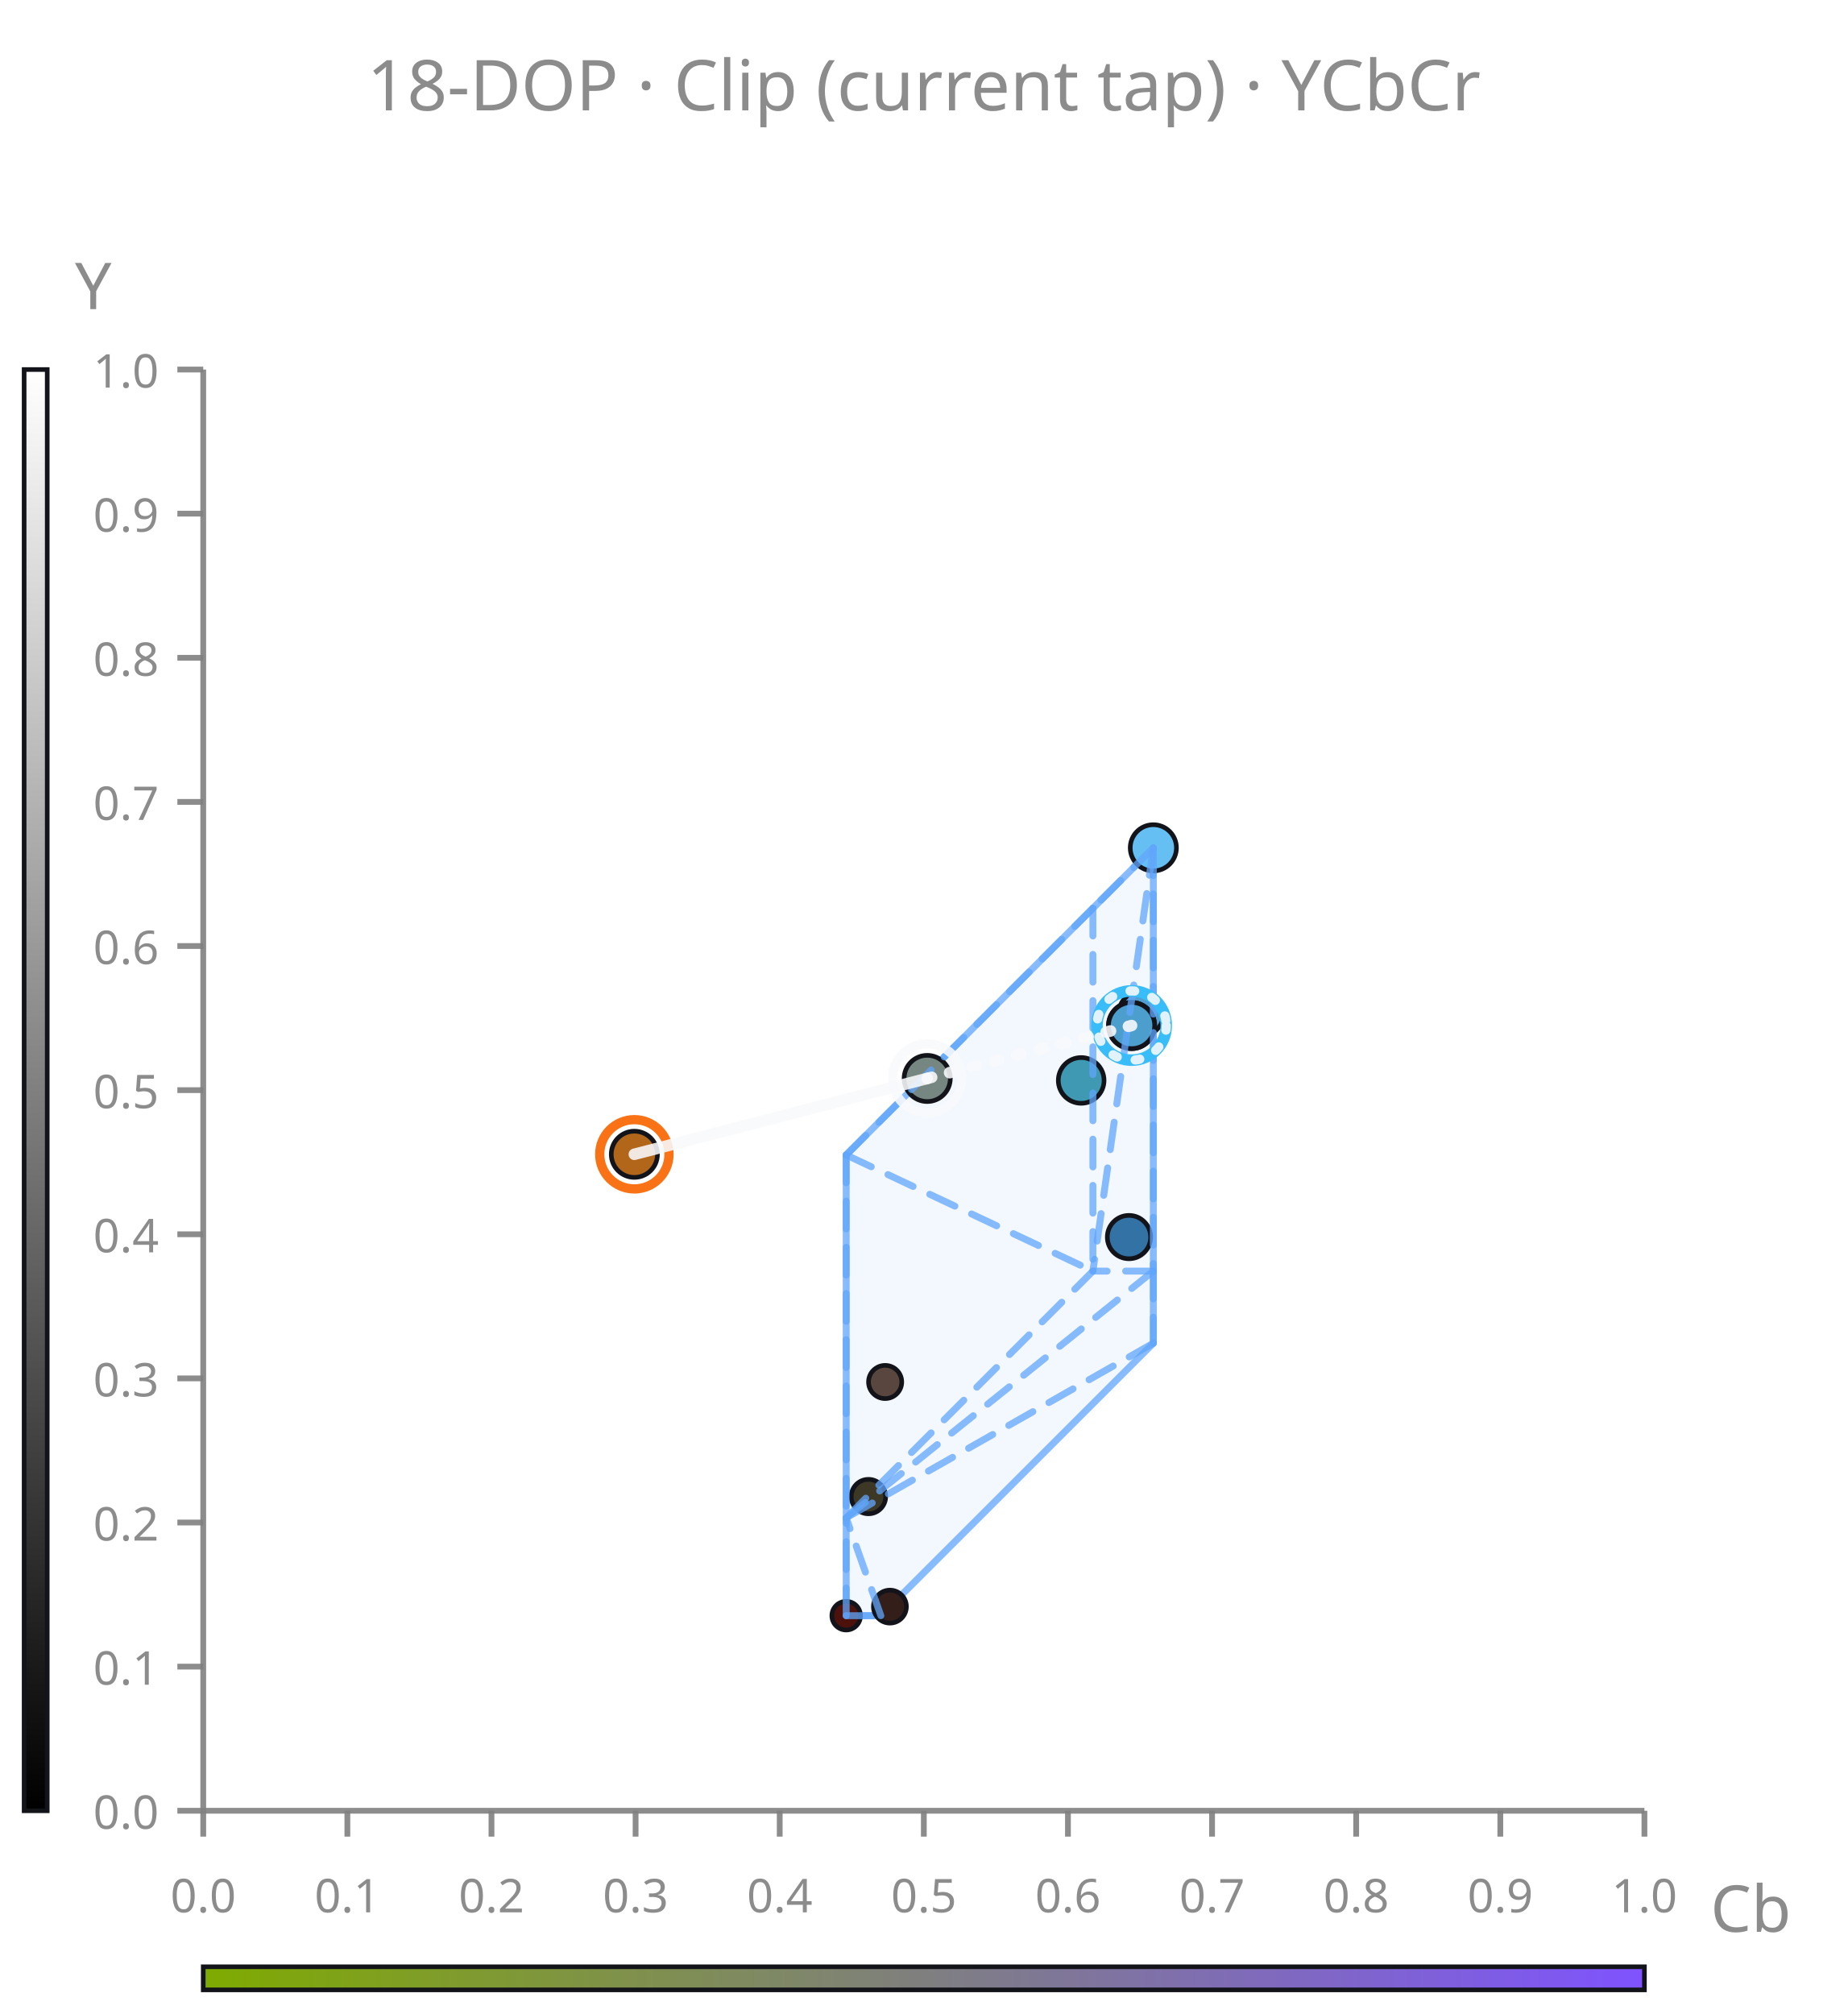
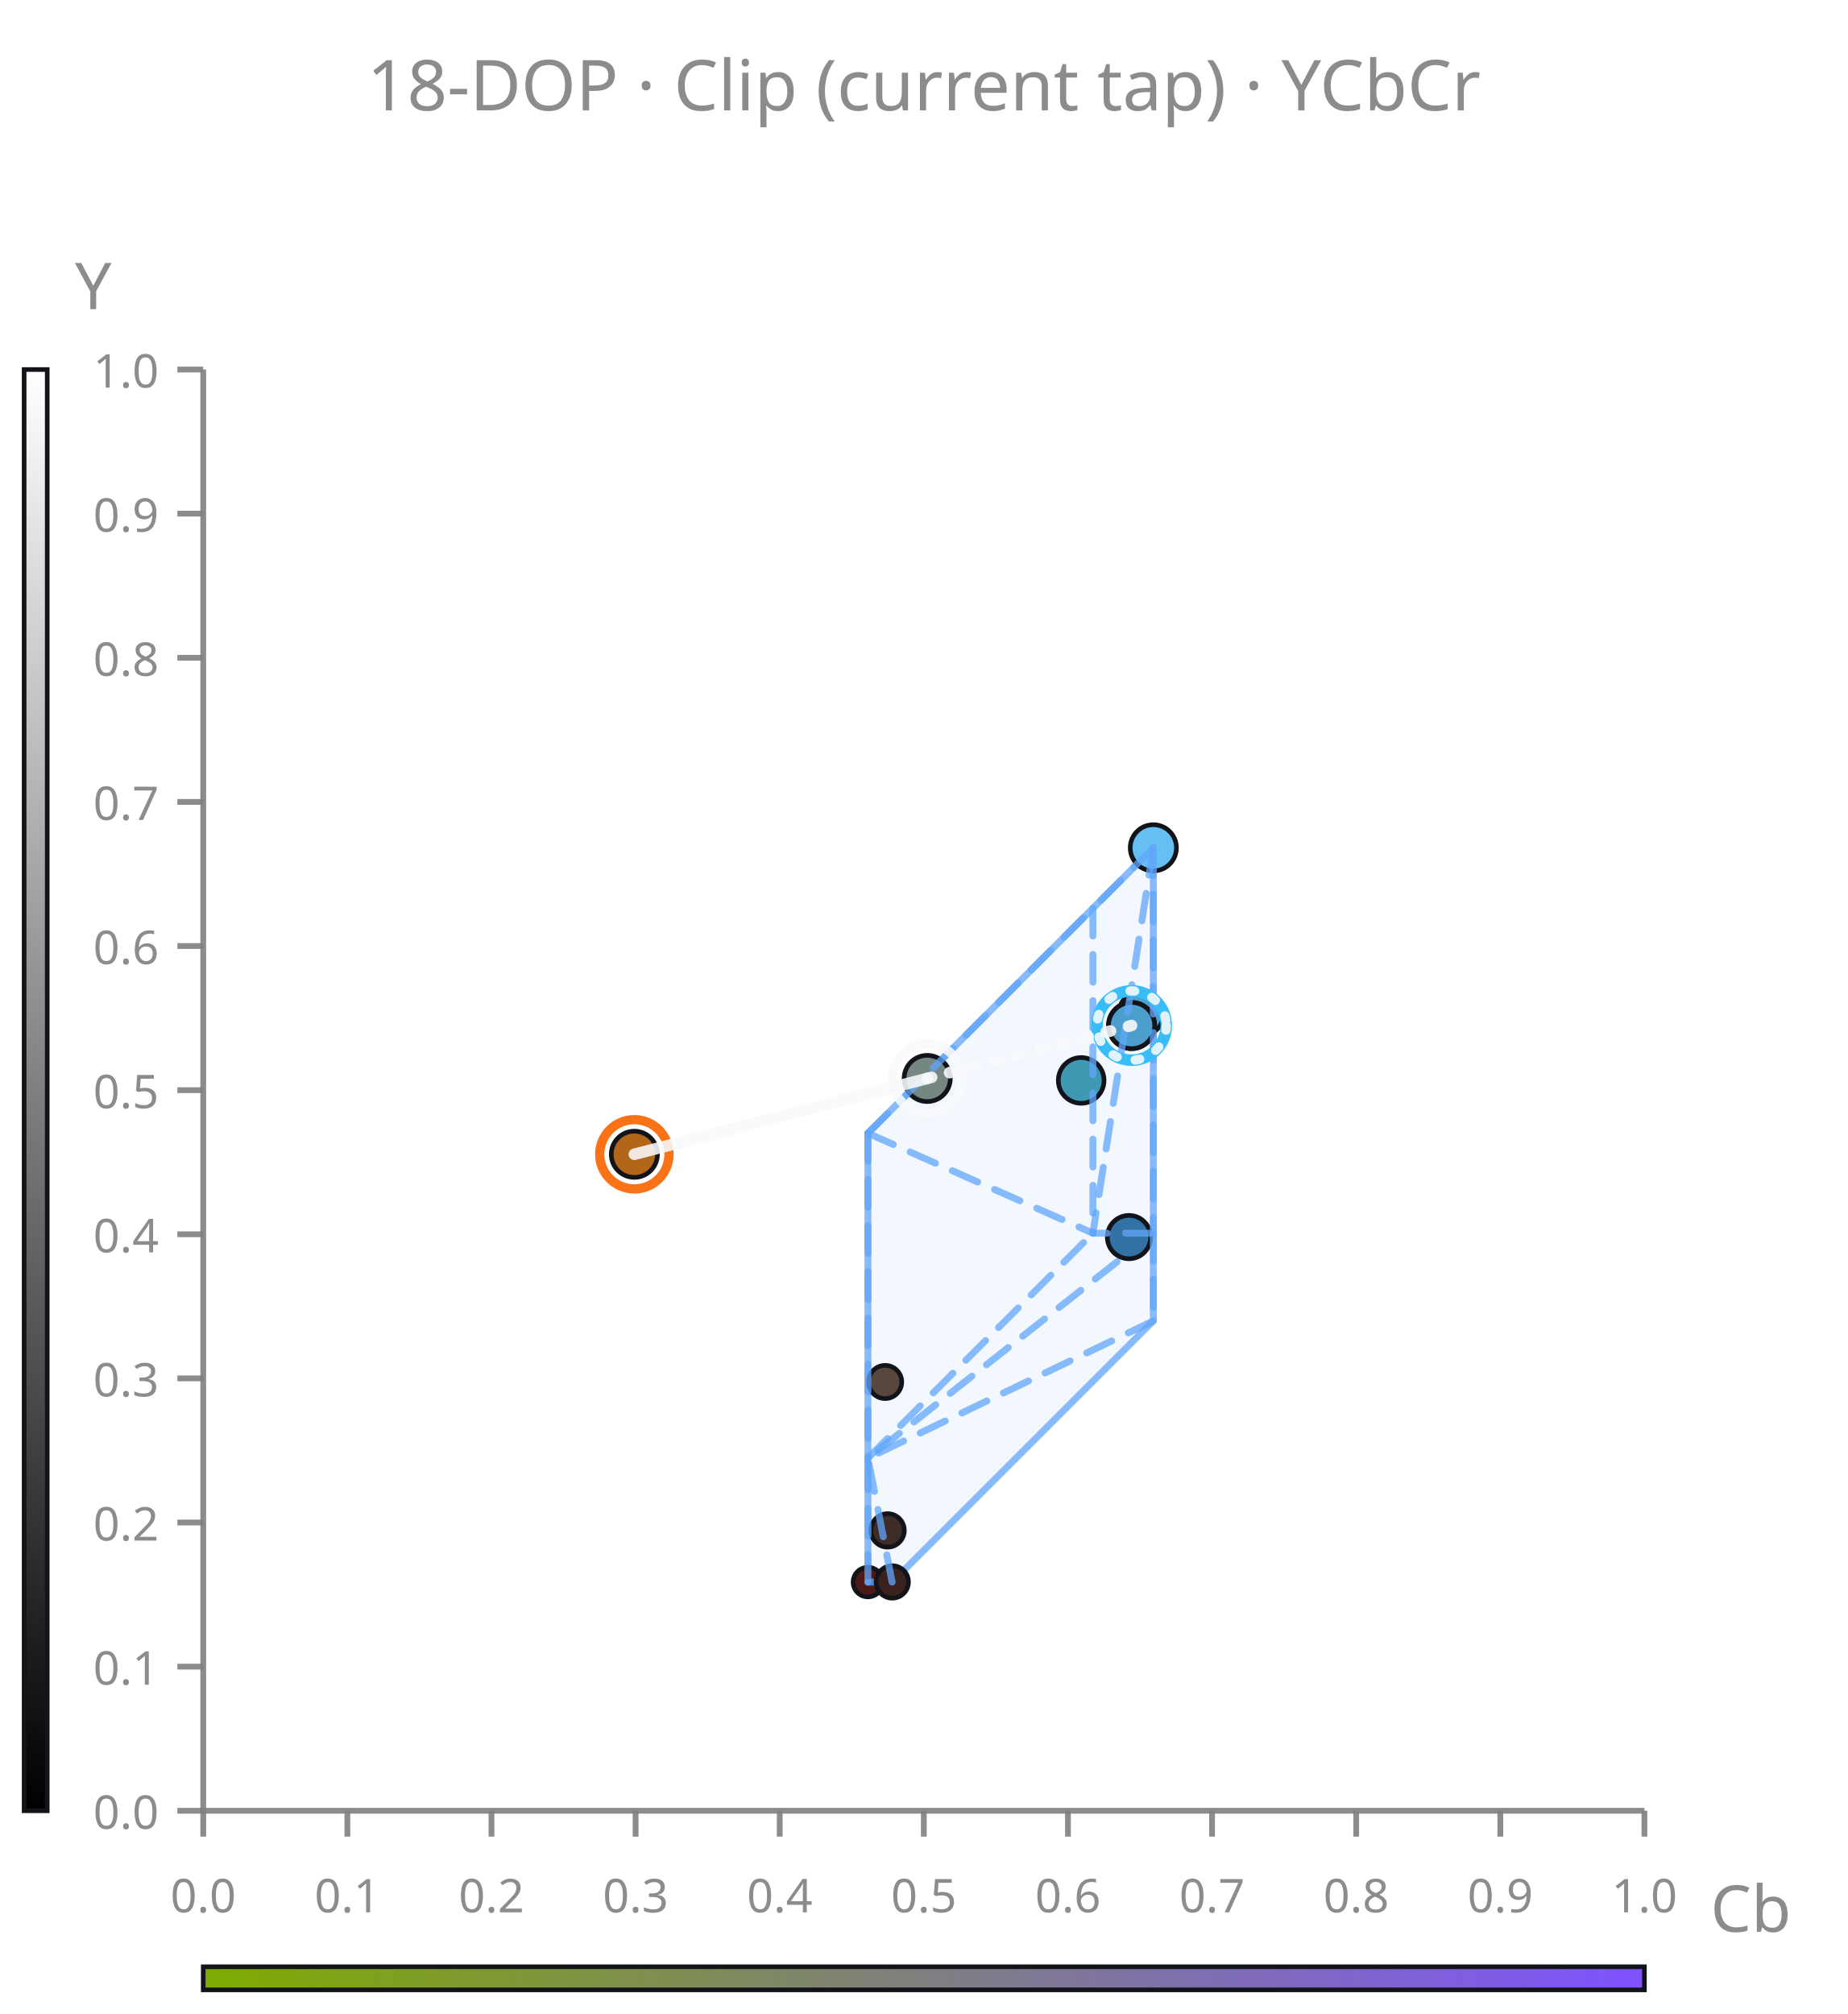
<svg xmlns="http://www.w3.org/2000/svg" baseProfile="full" height="436.0px" version="1.1" viewBox="0,0,400.0,436.0" width="400.0px">
  <defs>
    <linearGradient gradientUnits="userSpaceOnUse" id="plotGradY_1_2_4" x1="7.724" x2="7.724" y1="80" y2="392.0">
      <stop offset="0" stop-color="rgb(255,255,255)" />
      <stop offset="1" stop-color="rgb(0,0,0)" />
    </linearGradient>
    <linearGradient gradientUnits="userSpaceOnUse" id="plotGradX_1_2_4" x1="44.0" x2="356" y1="428.276" y2="428.276">
      <stop offset="0" stop-color="rgb(127,171,0)" />
      <stop offset="1" stop-color="rgb(127,83,255)" />
    </linearGradient>
  </defs>
  <g class="layer_bg" />
  <g class="layer_boundary">
-     <polygon fill="rgba(59,130,246,0.06)" points="183.192,349.771 190.697,349.771 249.685,290.784 249.685,183.537 183.192,250.03" stroke="rgba(96,165,250,0.75)" stroke-linejoin="round" stroke-width="1.5" />
+     <polygon fill="rgba(59,130,246,0.06)" points="187.897,342.498 193.136,342.498 249.685,285.95 249.685,183.537 187.897,245.325" stroke="rgba(96,165,250,0.75)" stroke-linejoin="round" stroke-width="1.5" />
  </g>
  <g class="layer_axes">
    <line fill="none" stroke="rgba(128,128,128,0.9)" stroke-width="1.25" x1="44.0" x2="356" y1="392.0" y2="392.0" />
    <line fill="none" stroke="rgba(128,128,128,0.9)" stroke-width="1.25" x1="44.0" x2="44.0" y1="392.0" y2="80" />
    <line fill="none" stroke="rgba(128,128,128,0.9)" stroke-width="1.25" x1="44.0" x2="44.0" y1="392.0" y2="397.6" />
    <text dominant-baseline="hanging" fill="rgba(128,128,128,0.9)" font-family="sans-serif" font-size="10.08" text-anchor="middle" x="44.0" y="406.168">0.0</text>
    <line fill="none" stroke="rgba(128,128,128,0.9)" stroke-width="1.25" x1="75.2" x2="75.2" y1="392.0" y2="397.6" />
    <text dominant-baseline="hanging" fill="rgba(128,128,128,0.9)" font-family="sans-serif" font-size="10.08" text-anchor="middle" x="75.2" y="406.168">0.1</text>
    <line fill="none" stroke="rgba(128,128,128,0.9)" stroke-width="1.25" x1="106.4" x2="106.4" y1="392.0" y2="397.6" />
    <text dominant-baseline="hanging" fill="rgba(128,128,128,0.9)" font-family="sans-serif" font-size="10.08" text-anchor="middle" x="106.4" y="406.168">0.2</text>
    <line fill="none" stroke="rgba(128,128,128,0.9)" stroke-width="1.25" x1="137.6" x2="137.6" y1="392.0" y2="397.6" />
    <text dominant-baseline="hanging" fill="rgba(128,128,128,0.9)" font-family="sans-serif" font-size="10.08" text-anchor="middle" x="137.6" y="406.168">0.3</text>
    <line fill="none" stroke="rgba(128,128,128,0.9)" stroke-width="1.25" x1="168.8" x2="168.8" y1="392.0" y2="397.6" />
    <text dominant-baseline="hanging" fill="rgba(128,128,128,0.9)" font-family="sans-serif" font-size="10.08" text-anchor="middle" x="168.8" y="406.168">0.4</text>
    <line fill="none" stroke="rgba(128,128,128,0.9)" stroke-width="1.25" x1="200" x2="200" y1="392.0" y2="397.6" />
    <text dominant-baseline="hanging" fill="rgba(128,128,128,0.9)" font-family="sans-serif" font-size="10.08" text-anchor="middle" x="200" y="406.168">0.5</text>
    <line fill="none" stroke="rgba(128,128,128,0.9)" stroke-width="1.25" x1="231.2" x2="231.2" y1="392.0" y2="397.6" />
    <text dominant-baseline="hanging" fill="rgba(128,128,128,0.9)" font-family="sans-serif" font-size="10.08" text-anchor="middle" x="231.2" y="406.168">0.6</text>
    <line fill="none" stroke="rgba(128,128,128,0.9)" stroke-width="1.25" x1="262.4" x2="262.4" y1="392.0" y2="397.6" />
    <text dominant-baseline="hanging" fill="rgba(128,128,128,0.9)" font-family="sans-serif" font-size="10.08" text-anchor="middle" x="262.4" y="406.168">0.7</text>
    <line fill="none" stroke="rgba(128,128,128,0.9)" stroke-width="1.25" x1="293.6" x2="293.6" y1="392.0" y2="397.6" />
    <text dominant-baseline="hanging" fill="rgba(128,128,128,0.9)" font-family="sans-serif" font-size="10.08" text-anchor="middle" x="293.6" y="406.168">0.8</text>
    <line fill="none" stroke="rgba(128,128,128,0.9)" stroke-width="1.25" x1="324.8" x2="324.8" y1="392.0" y2="397.6" />
    <text dominant-baseline="hanging" fill="rgba(128,128,128,0.9)" font-family="sans-serif" font-size="10.08" text-anchor="middle" x="324.8" y="406.168">0.9</text>
    <line fill="none" stroke="rgba(128,128,128,0.9)" stroke-width="1.25" x1="356" x2="356" y1="392.0" y2="397.6" />
    <text dominant-baseline="hanging" fill="rgba(128,128,128,0.9)" font-family="sans-serif" font-size="10.08" text-anchor="middle" x="356" y="406.168">1.0</text>
    <line fill="none" stroke="rgba(128,128,128,0.9)" stroke-width="1.25" x1="44.0" x2="38.4" y1="392.0" y2="392.0" />
    <text dominant-baseline="central" fill="rgba(128,128,128,0.9)" font-family="sans-serif" font-size="10.08" text-anchor="end" x="34.4" y="392.0">0.0</text>
    <line fill="none" stroke="rgba(128,128,128,0.9)" stroke-width="1.25" x1="44.0" x2="38.4" y1="360.8" y2="360.8" />
    <text dominant-baseline="central" fill="rgba(128,128,128,0.9)" font-family="sans-serif" font-size="10.08" text-anchor="end" x="34.4" y="360.8">0.1</text>
    <line fill="none" stroke="rgba(128,128,128,0.9)" stroke-width="1.25" x1="44.0" x2="38.4" y1="329.6" y2="329.6" />
    <text dominant-baseline="central" fill="rgba(128,128,128,0.9)" font-family="sans-serif" font-size="10.08" text-anchor="end" x="34.4" y="329.6">0.2</text>
    <line fill="none" stroke="rgba(128,128,128,0.9)" stroke-width="1.25" x1="44.0" x2="38.4" y1="298.4" y2="298.4" />
    <text dominant-baseline="central" fill="rgba(128,128,128,0.9)" font-family="sans-serif" font-size="10.08" text-anchor="end" x="34.4" y="298.4">0.3</text>
    <line fill="none" stroke="rgba(128,128,128,0.9)" stroke-width="1.25" x1="44.0" x2="38.4" y1="267.2" y2="267.2" />
    <text dominant-baseline="central" fill="rgba(128,128,128,0.9)" font-family="sans-serif" font-size="10.08" text-anchor="end" x="34.4" y="267.2">0.4</text>
    <line fill="none" stroke="rgba(128,128,128,0.9)" stroke-width="1.25" x1="44.0" x2="38.4" y1="236" y2="236" />
    <text dominant-baseline="central" fill="rgba(128,128,128,0.9)" font-family="sans-serif" font-size="10.08" text-anchor="end" x="34.4" y="236">0.5</text>
    <line fill="none" stroke="rgba(128,128,128,0.9)" stroke-width="1.25" x1="44.0" x2="38.4" y1="204.8" y2="204.8" />
    <text dominant-baseline="central" fill="rgba(128,128,128,0.9)" font-family="sans-serif" font-size="10.08" text-anchor="end" x="34.4" y="204.8">0.6</text>
    <line fill="none" stroke="rgba(128,128,128,0.9)" stroke-width="1.25" x1="44.0" x2="38.4" y1="173.6" y2="173.6" />
    <text dominant-baseline="central" fill="rgba(128,128,128,0.9)" font-family="sans-serif" font-size="10.08" text-anchor="end" x="34.4" y="173.6">0.7</text>
    <line fill="none" stroke="rgba(128,128,128,0.9)" stroke-width="1.25" x1="44.0" x2="38.4" y1="142.4" y2="142.4" />
    <text dominant-baseline="central" fill="rgba(128,128,128,0.9)" font-family="sans-serif" font-size="10.08" text-anchor="end" x="34.4" y="142.4">0.8</text>
    <line fill="none" stroke="rgba(128,128,128,0.9)" stroke-width="1.25" x1="44.0" x2="38.4" y1="111.2" y2="111.2" />
    <text dominant-baseline="central" fill="rgba(128,128,128,0.9)" font-family="sans-serif" font-size="10.08" text-anchor="end" x="34.4" y="111.2">0.9</text>
    <line fill="none" stroke="rgba(128,128,128,0.9)" stroke-width="1.25" x1="44.0" x2="38.4" y1="80" y2="80" />
    <text dominant-baseline="central" fill="rgba(128,128,128,0.9)" font-family="sans-serif" font-size="10.08" text-anchor="end" x="34.4" y="80">1.0</text>
    <text fill="rgba(128,128,128,0.9)" font-family="sans-serif" font-size="14" x="370.3" y="418.208">Cb</text>
    <text fill="rgba(128,128,128,0.9)" font-family="sans-serif" font-size="14" x="16.224" y="66.928">Y</text>
    <rect fill="url(#plotGradY_1_2_4) none" height="312" shape-rendering="geometricPrecision" stroke="rgba(18,20,26,1.0)" stroke-width="1.0" width="5.0" x="5.224" y="80" />
    <rect fill="url(#plotGradX_1_2_4) none" height="5.0" shape-rendering="geometricPrecision" stroke="rgba(18,20,26,1.0)" stroke-width="1.0" width="312" x="44.0" y="425.776" />
  </g>
  <g class="layer_dots">
    <circle cx="137.332" cy="249.884" fill="rgb(178,102,25)" r="5.0" stroke="rgba(18,20,26,1.0)" stroke-width="1.0" />
-     <circle cx="183.192" cy="349.771" fill="rgb(76,17,10)" r="3.1" stroke="rgba(18,20,26,1.0)" stroke-width="1.0" />
-     <line fill="none" stroke="rgba(96,165,250,0.75)" stroke-dasharray="6,4" stroke-linecap="round" stroke-width="1.5" x1="183.192" x2="190.697" y1="349.771" y2="349.771" />
-     <circle cx="192.66" cy="347.808" fill="rgb(51,30,25)" r="3.567" stroke="rgba(18,20,26,1.0)" stroke-width="1.0" />
+     <circle cx="187.897" cy="342.498" fill="rgb(76,25,22)" r="3.203" stroke="rgba(18,20,26,1.0)" stroke-width="1.0" />
+     <line fill="none" stroke="rgba(96,165,250,0.75)" stroke-dasharray="6,4" stroke-linecap="round" stroke-width="1.5" x1="187.897" x2="193.136" y1="342.498" y2="342.498" />
+     <circle cx="193.167" cy="342.467" fill="rgb(58,33,30)" r="3.51" stroke="rgba(18,20,26,1.0)" stroke-width="1.0" />
    <circle cx="191.625" cy="299.177" fill="rgb(89,71,63)" r="3.593" stroke="rgba(18,20,26,1.0)" stroke-width="1.0" />
-     <circle cx="188.013" cy="323.984" fill="rgb(61,56,38)" r="3.727" stroke="rgba(18,20,26,1.0)" stroke-width="1.0" />
-     <line fill="none" stroke="rgba(96,165,250,0.75)" stroke-dasharray="6,4" stroke-linecap="round" stroke-width="1.5" x1="183.192" x2="183.192" y1="349.771" y2="328.585" />
-     <line fill="none" stroke="rgba(96,165,250,0.75)" stroke-dasharray="6,4" stroke-linecap="round" stroke-width="1.5" x1="190.697" x2="183.192" y1="349.771" y2="328.585" />
-     <line fill="none" stroke="rgba(96,165,250,0.75)" stroke-dasharray="6,4" stroke-linecap="round" stroke-width="1.5" x1="183.192" x2="183.192" y1="250.03" y2="328.585" />
+     <circle cx="192.152" cy="331.31" fill="rgb(61,45,38)" r="3.623" stroke="rgba(18,20,26,1.0)" stroke-width="1.0" />
+     <line fill="none" stroke="rgba(96,165,250,0.75)" stroke-dasharray="6,4" stroke-linecap="round" stroke-width="1.5" x1="193.136" x2="187.897" y1="342.498" y2="315.673" />
+     <line fill="none" stroke="rgba(96,165,250,0.75)" stroke-dasharray="6,4" stroke-linecap="round" stroke-width="1.5" x1="187.897" x2="187.897" y1="342.498" y2="315.673" />
    <circle cx="200.732" cy="233.467" fill="rgb(118,135,130)" r="5.0" stroke="rgba(18,20,26,1.0)" stroke-width="1.0" />
-     <line fill="none" stroke="rgba(96,165,250,0.75)" stroke-dasharray="6,4" stroke-linecap="round" stroke-width="1.5" x1="249.685" x2="183.192" y1="290.784" y2="328.585" />
-     <line fill="none" stroke="rgba(96,165,250,0.75)" stroke-dasharray="6,4" stroke-linecap="round" stroke-width="1.5" x1="249.685" x2="183.192" y1="275.174" y2="328.585" />
-     <line fill="none" stroke="rgba(96,165,250,0.75)" stroke-dasharray="6,4" stroke-linecap="round" stroke-width="1.5" x1="183.192" x2="236.602" y1="250.03" y2="196.62" />
-     <line fill="none" stroke="rgba(96,165,250,0.75)" stroke-dasharray="6,4" stroke-linecap="round" stroke-width="1.5" x1="183.192" x2="236.602" y1="250.03" y2="275.174" />
-     <line fill="none" stroke="rgba(96,165,250,0.75)" stroke-dasharray="6,4" stroke-linecap="round" stroke-width="1.5" x1="183.192" x2="236.602" y1="328.585" y2="275.174" />
+     <line fill="none" stroke="rgba(96,165,250,0.75)" stroke-dasharray="6,4" stroke-linecap="round" stroke-width="1.5" x1="187.897" x2="187.897" y1="245.325" y2="315.673" />
+     <line fill="none" stroke="rgba(96,165,250,0.75)" stroke-dasharray="6,4" stroke-linecap="round" stroke-width="1.5" x1="249.685" x2="187.897" y1="285.95" y2="315.673" />
+     <line fill="none" stroke="rgba(96,165,250,0.75)" stroke-dasharray="6,4" stroke-linecap="round" stroke-width="1.5" x1="249.685" x2="187.897" y1="266.968" y2="315.673" />
+     <line fill="none" stroke="rgba(96,165,250,0.75)" stroke-dasharray="6,4" stroke-linecap="round" stroke-width="1.5" x1="187.897" x2="236.602" y1="245.325" y2="196.62" />
+     <line fill="none" stroke="rgba(96,165,250,0.75)" stroke-dasharray="6,4" stroke-linecap="round" stroke-width="1.5" x1="187.897" x2="236.602" y1="245.325" y2="266.968" />
+     <line fill="none" stroke="rgba(96,165,250,0.75)" stroke-dasharray="6,4" stroke-linecap="round" stroke-width="1.5" x1="187.897" x2="236.602" y1="315.673" y2="266.968" />
    <circle cx="244.414" cy="267.808" fill="rgb(51,114,165)" r="4.692" stroke="rgba(18,20,26,1.0)" stroke-width="1.0" />
-     <line fill="none" stroke="rgba(96,165,250,0.75)" stroke-dasharray="6,4" stroke-linecap="round" stroke-width="1.5" x1="249.685" x2="249.685" y1="275.174" y2="290.784" />
+     <line fill="none" stroke="rgba(96,165,250,0.75)" stroke-dasharray="6,4" stroke-linecap="round" stroke-width="1.5" x1="249.685" x2="249.685" y1="266.968" y2="285.95" />
    <circle cx="247.049" cy="219.433" fill="rgb(81,158,209)" r="4.846" stroke="rgba(18,20,26,1.0)" stroke-width="1.0" />
    <circle cx="244.98" cy="222.01" fill="rgb(76,158,204)" r="5.0" stroke="rgba(18,20,26,1.0)" stroke-width="1.0" />
    <circle cx="244.98" cy="222.01" fill="rgb(76,158,204)" r="5.0" stroke="rgba(18,20,26,1.0)" stroke-width="1.0" />
    <circle cx="234.066" cy="233.894" fill="rgb(63,153,178)" r="4.95" stroke="rgba(18,20,26,1.0)" stroke-width="1.0" />
    <circle cx="249.685" cy="183.537" fill="rgb(102,191,242)" r="5.0" stroke="rgba(18,20,26,1.0)" stroke-width="1.0" />
-     <line fill="none" stroke="rgba(96,165,250,0.75)" stroke-dasharray="6,4" stroke-linecap="round" stroke-width="1.5" x1="249.685" x2="249.685" y1="183.537" y2="275.174" />
+     <line fill="none" stroke="rgba(96,165,250,0.75)" stroke-dasharray="6,4" stroke-linecap="round" stroke-width="1.5" x1="249.685" x2="249.685" y1="183.537" y2="266.968" />
    <line fill="none" stroke="rgba(96,165,250,0.75)" stroke-dasharray="6,4" stroke-linecap="round" stroke-width="1.5" x1="249.685" x2="236.602" y1="183.537" y2="196.62" />
-     <line fill="none" stroke="rgba(96,165,250,0.75)" stroke-dasharray="6,4" stroke-linecap="round" stroke-width="1.5" x1="249.685" x2="236.602" y1="183.537" y2="275.174" />
-     <line fill="none" stroke="rgba(96,165,250,0.75)" stroke-dasharray="6,4" stroke-linecap="round" stroke-width="1.5" x1="249.685" x2="236.602" y1="275.174" y2="275.174" />
-     <line fill="none" stroke="rgba(96,165,250,0.75)" stroke-dasharray="6,4" stroke-linecap="round" stroke-width="1.5" x1="236.602" x2="236.602" y1="196.62" y2="275.174" />
+     <line fill="none" stroke="rgba(96,165,250,0.75)" stroke-dasharray="6,4" stroke-linecap="round" stroke-width="1.5" x1="249.685" x2="236.602" y1="183.537" y2="266.968" />
+     <line fill="none" stroke="rgba(96,165,250,0.75)" stroke-dasharray="6,4" stroke-linecap="round" stroke-width="1.5" x1="249.685" x2="236.602" y1="266.968" y2="266.968" />
+     <line fill="none" stroke="rgba(96,165,250,0.75)" stroke-dasharray="6,4" stroke-linecap="round" stroke-width="1.5" x1="236.602" x2="236.602" y1="196.62" y2="266.968" />
  </g>
  <g class="layer_overlay">
    <circle cx="244.98" cy="222.01" fill="none" r="7.5" stroke="rgba(56,189,248,1.0)" stroke-width="2.5" />
    <circle cx="137.332" cy="249.884" fill="none" r="7.5" stroke="rgba(249,115,22,1.0)" stroke-width="2.0" />
    <line stroke="rgba(248,250,252,0.88)" stroke-linecap="round" stroke-width="2.5" x1="137.332" x2="200.732" y1="249.884" y2="233.467" />
    <circle cx="200.732" cy="233.467" fill="none" r="7.5" stroke="rgba(248,250,252,0.88)" stroke-width="2.0" />
    <line fill="none" stroke="rgba(248,250,252,0.88)" stroke-dasharray="1 4" stroke-linecap="round" stroke-width="2.5" x1="200.732" x2="244.98" y1="233.467" y2="222.01" />
    <circle cx="244.98" cy="222.01" fill="none" r="7.5" stroke="rgba(248,250,252,0.88)" stroke-dasharray="1 4" stroke-linecap="round" stroke-width="2.0" />
  </g>
  <g class="layer_header">
    <text dominant-baseline="central" fill="rgba(128,128,128,0.9)" font-family="sans-serif" font-size="15.2" text-anchor="middle" x="200.0" y="18.0">18-DOP · Clip (current tap) · YCbCr</text>
  </g>
</svg>
